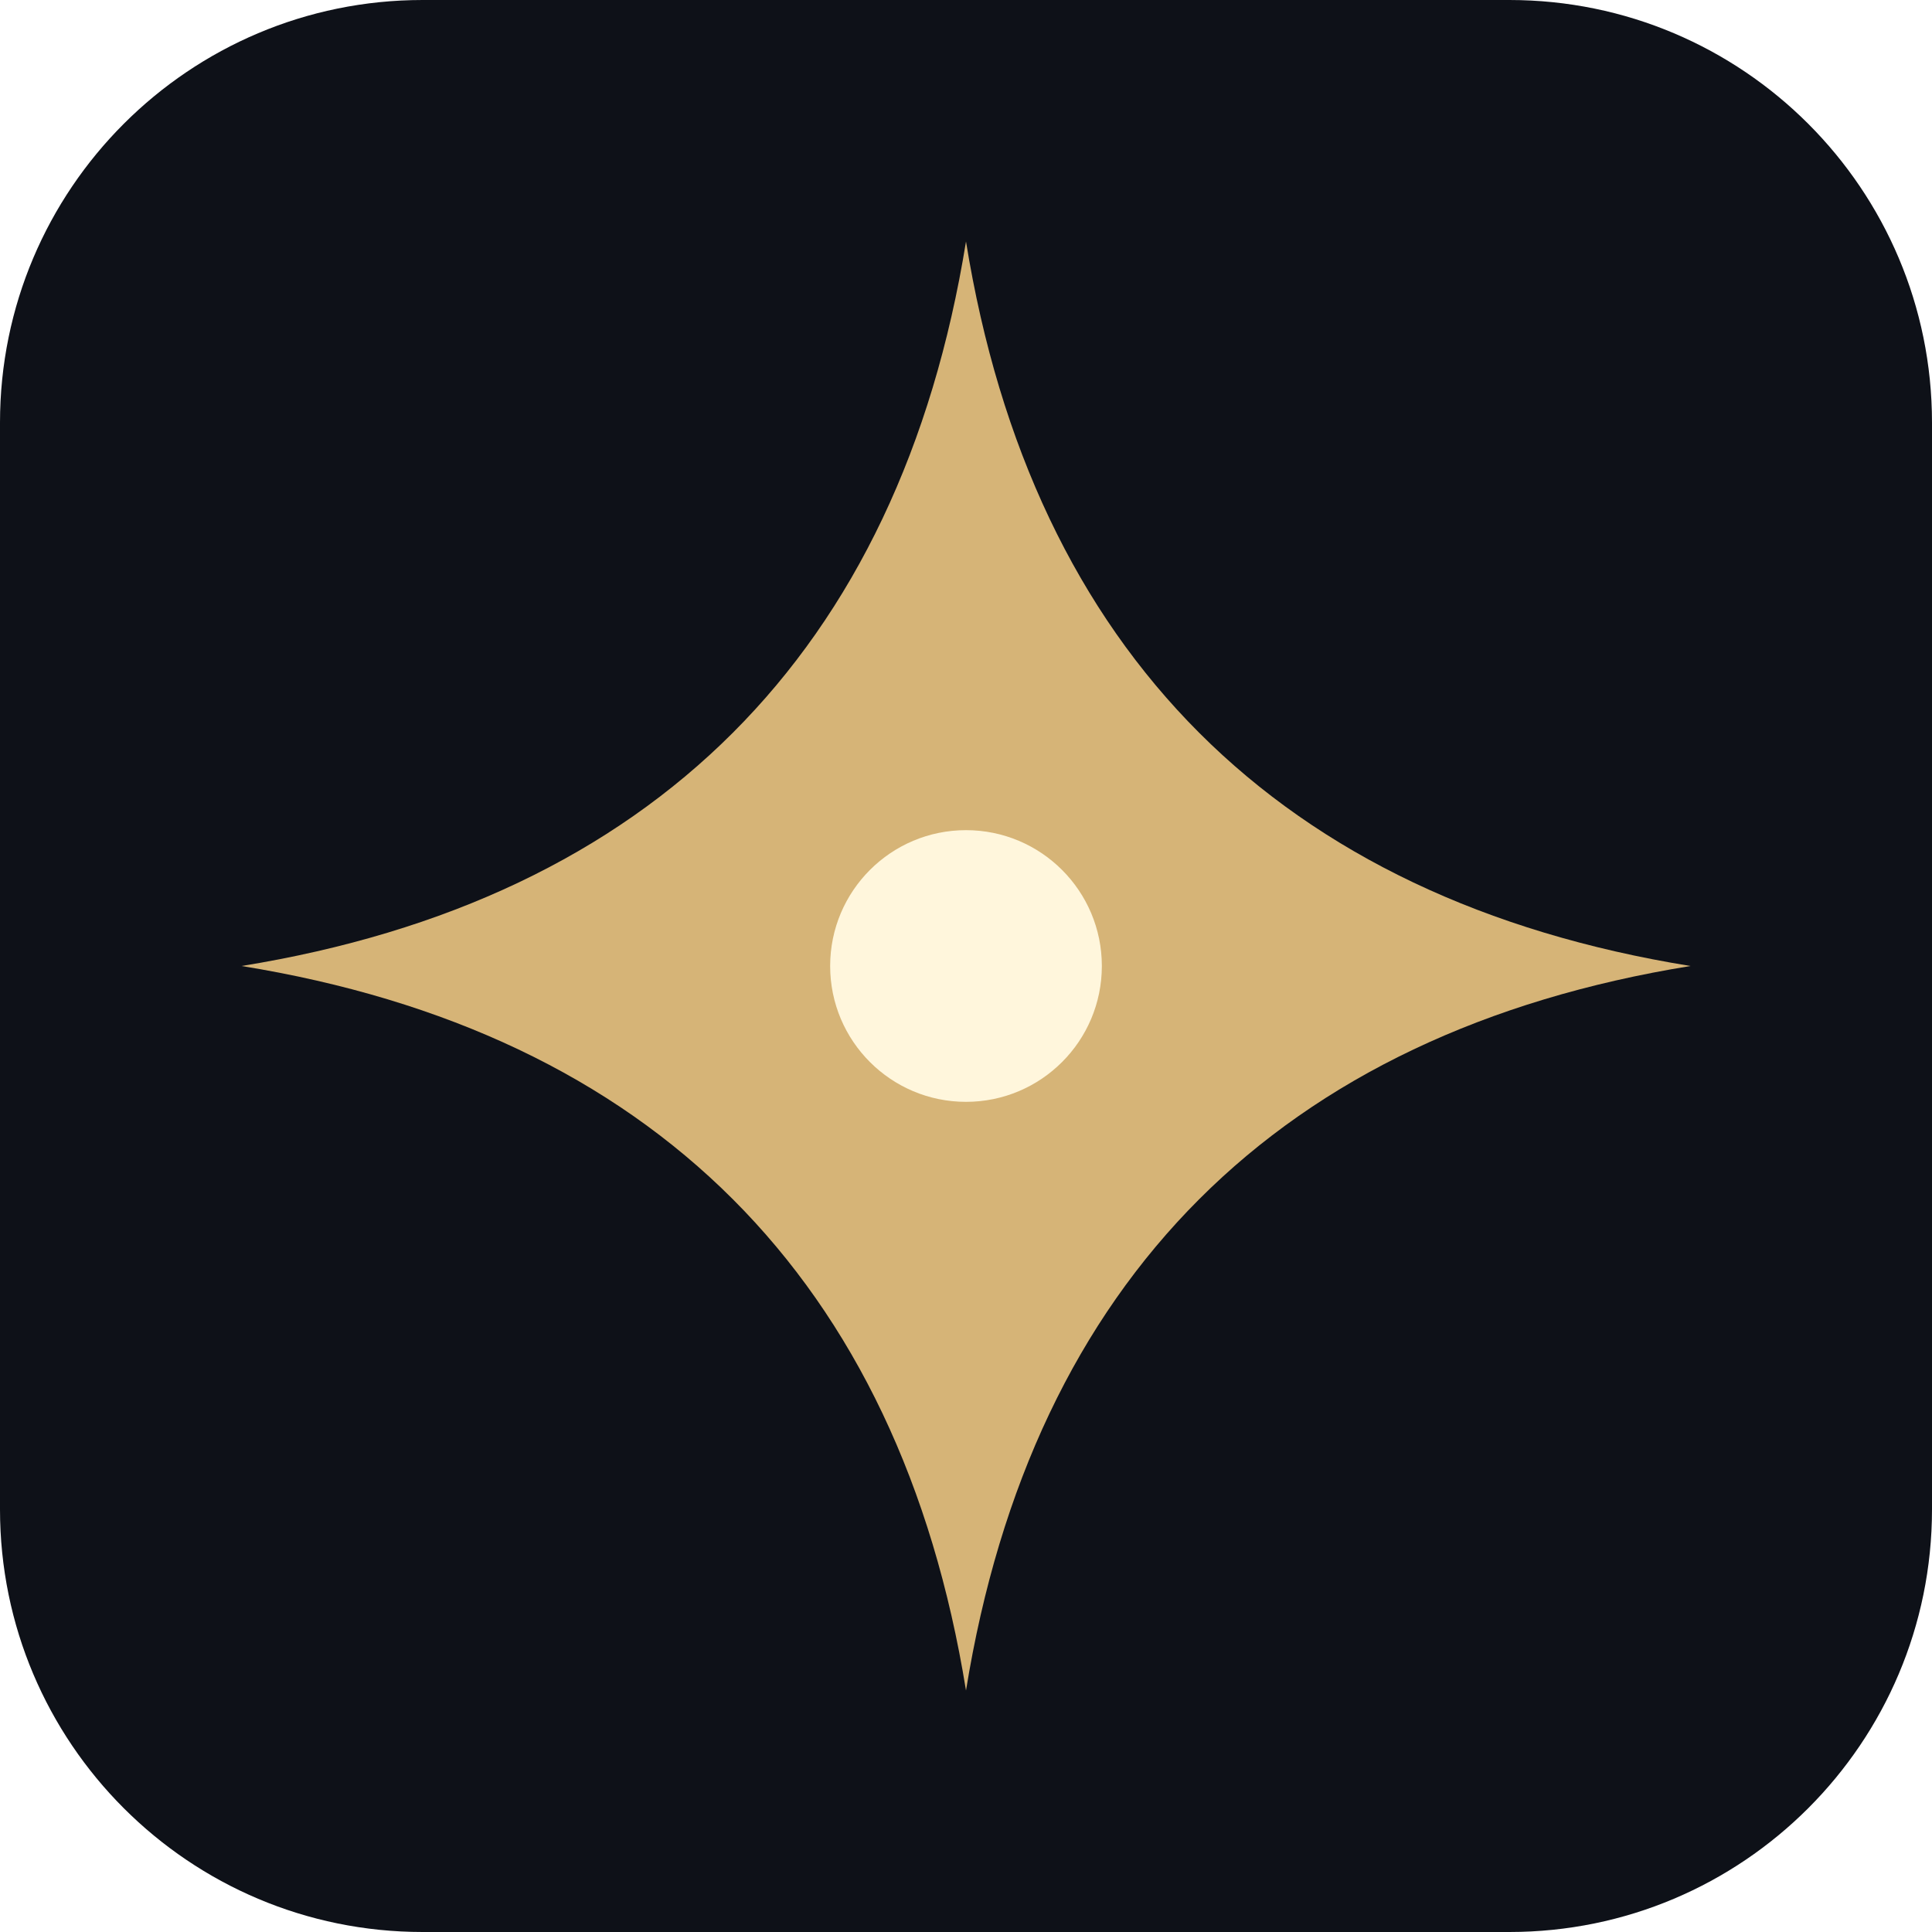
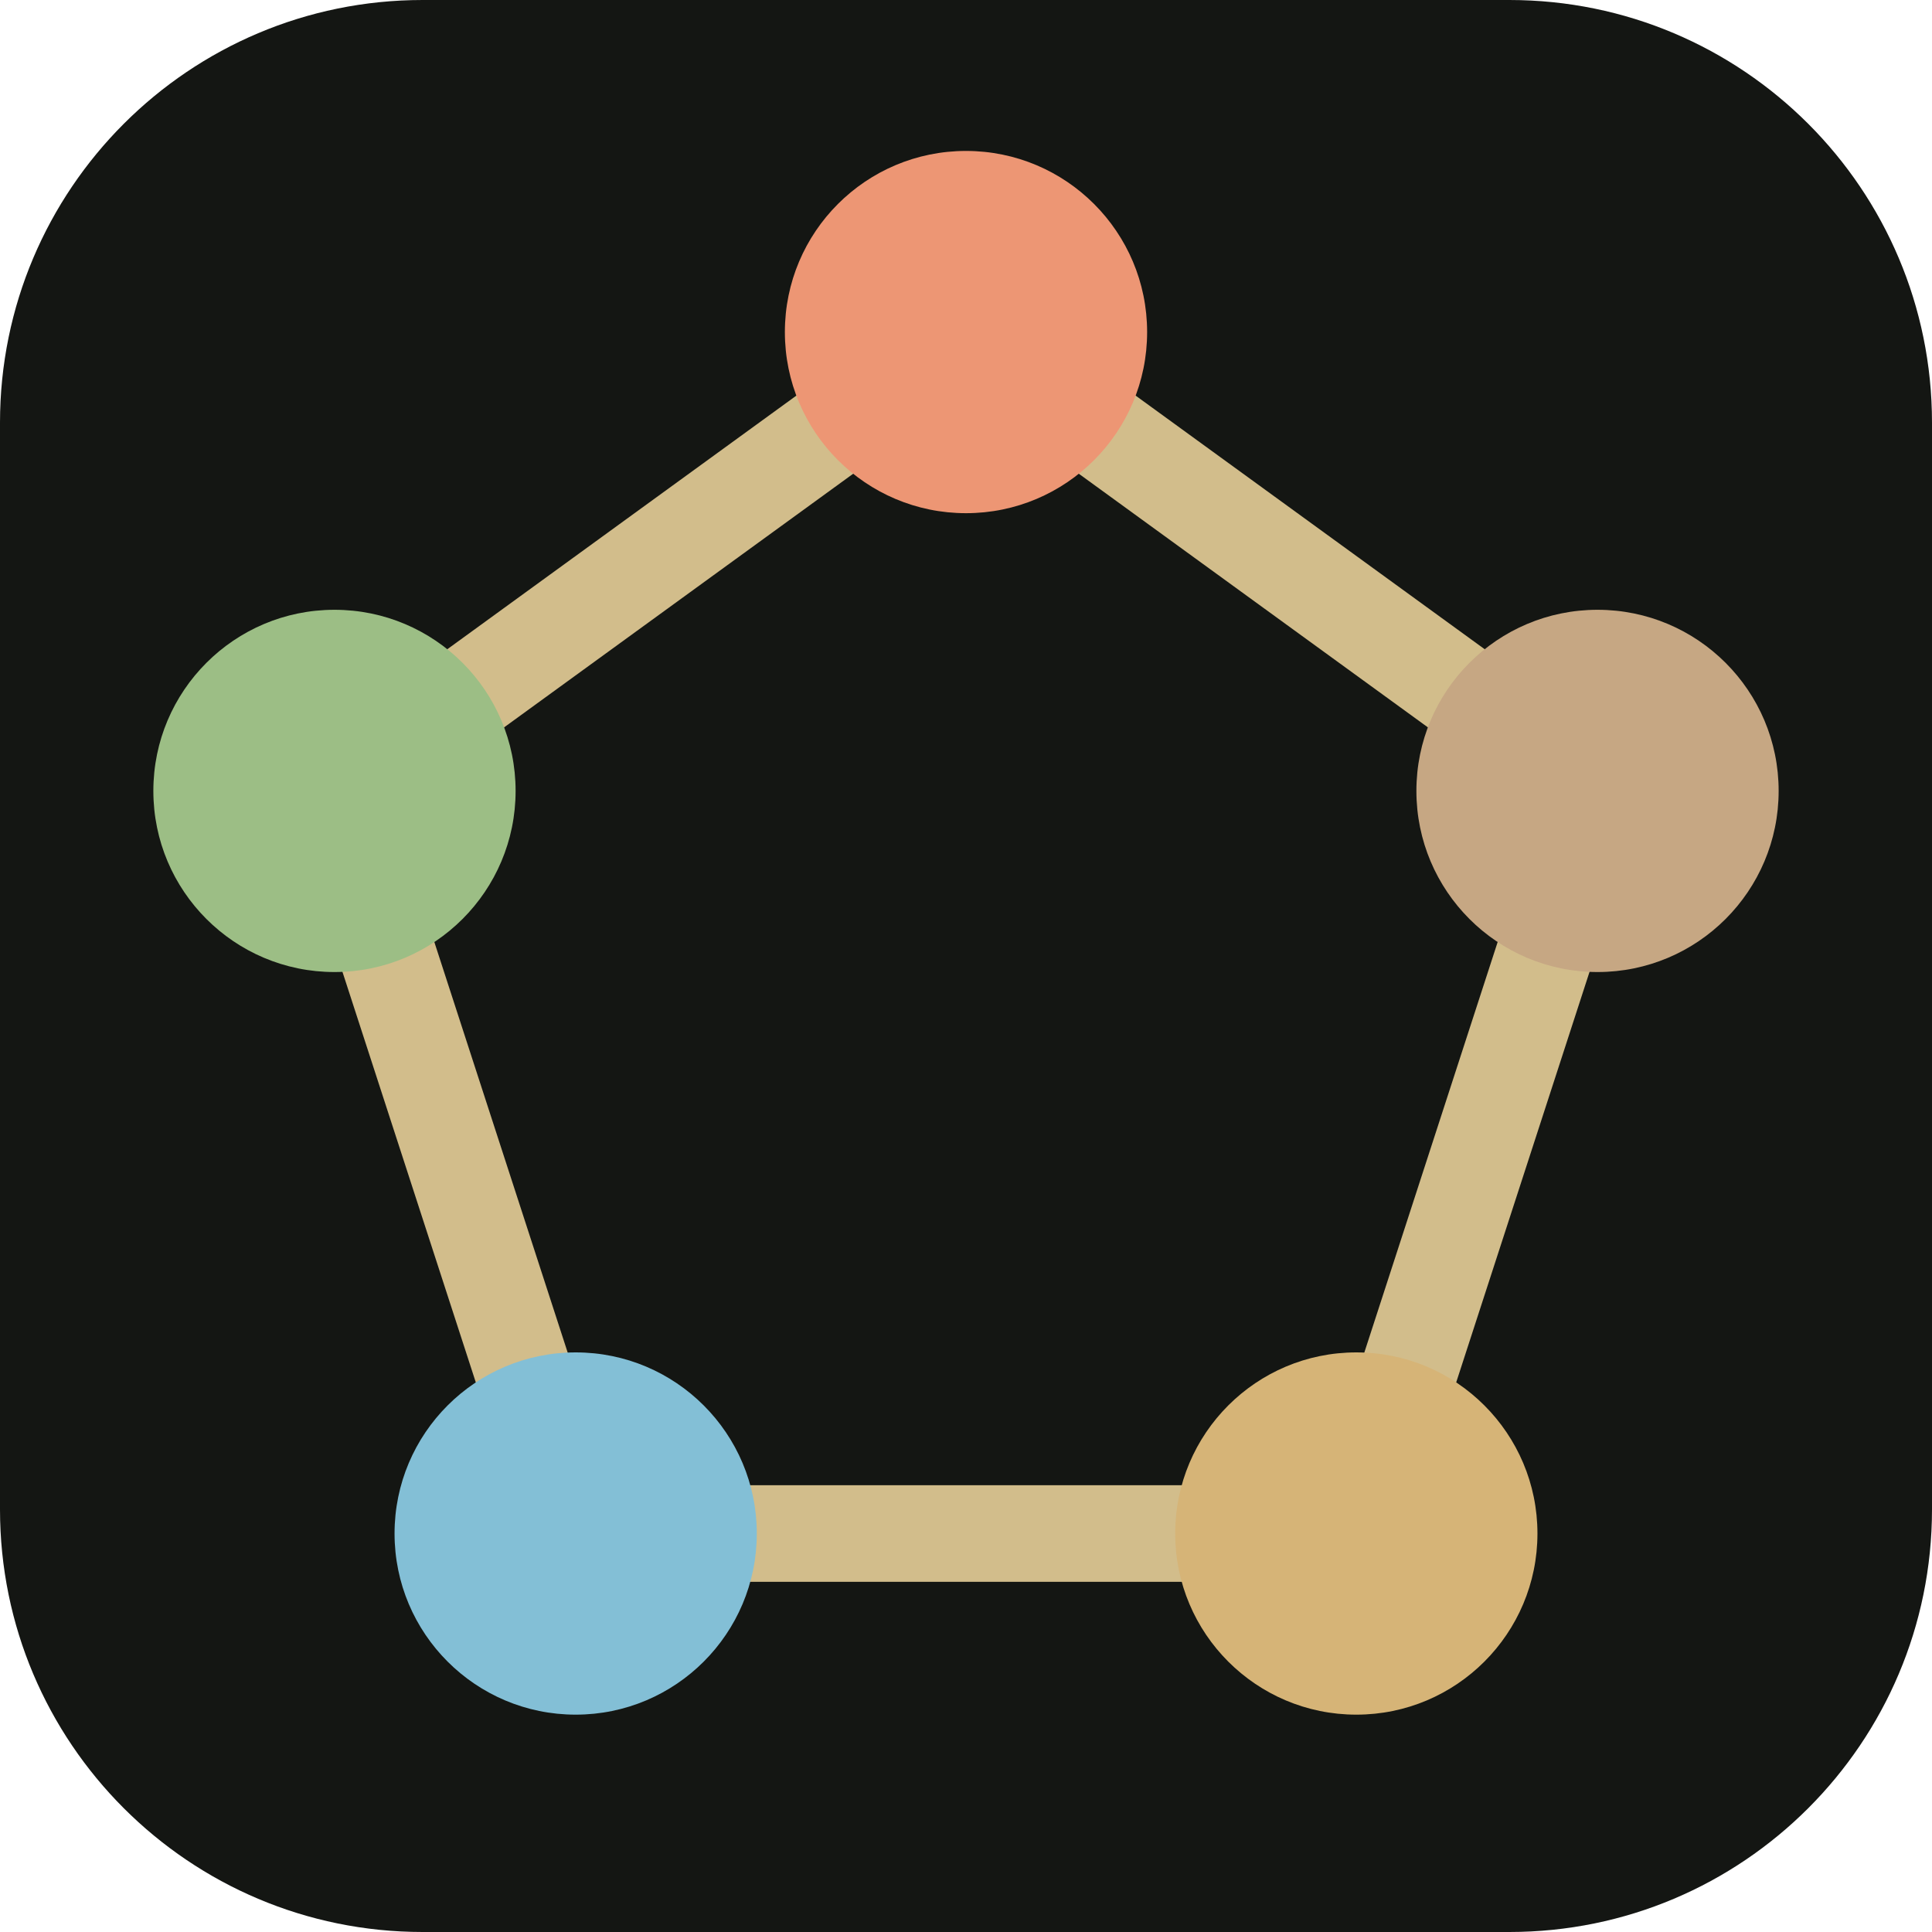
<svg xmlns="http://www.w3.org/2000/svg" viewBox="0 0 64 64">
-   <rect width="64" height="64" rx="14" fill="#0e1118" />
-   <path d="M32 8c2.2 13.6 10.4 21.8 24 24-13.6 2.2-21.8 10.4-24 24-2.2-13.6-10.4-21.8-24-24C21.6 29.8 29.8 21.6 32 8z" fill="#d6b477" />
-   <circle cx="32" cy="32" r="4.5" fill="#fff6dc" />
+   <rect width="64" height="64" rx="14" fill="#141613" />
+   <path d="M32 11 52.92 26.2 44.93 50.8H19.07L11.08 26.2Z" fill="none" stroke="#d2bd8b" stroke-width="3.2" stroke-linejoin="round" />
+   <circle cx="32" cy="11" r="6" fill="#ed9674" />
+   <circle cx="52.92" cy="26.2" r="6" fill="#c6a783" />
+   <circle cx="44.93" cy="50.8" r="6" fill="#d6b477" />
+   <circle cx="19.07" cy="50.8" r="6" fill="#83bfd6" />
+   <circle cx="11.08" cy="26.2" r="6" fill="#9cbe85" />
</svg>
